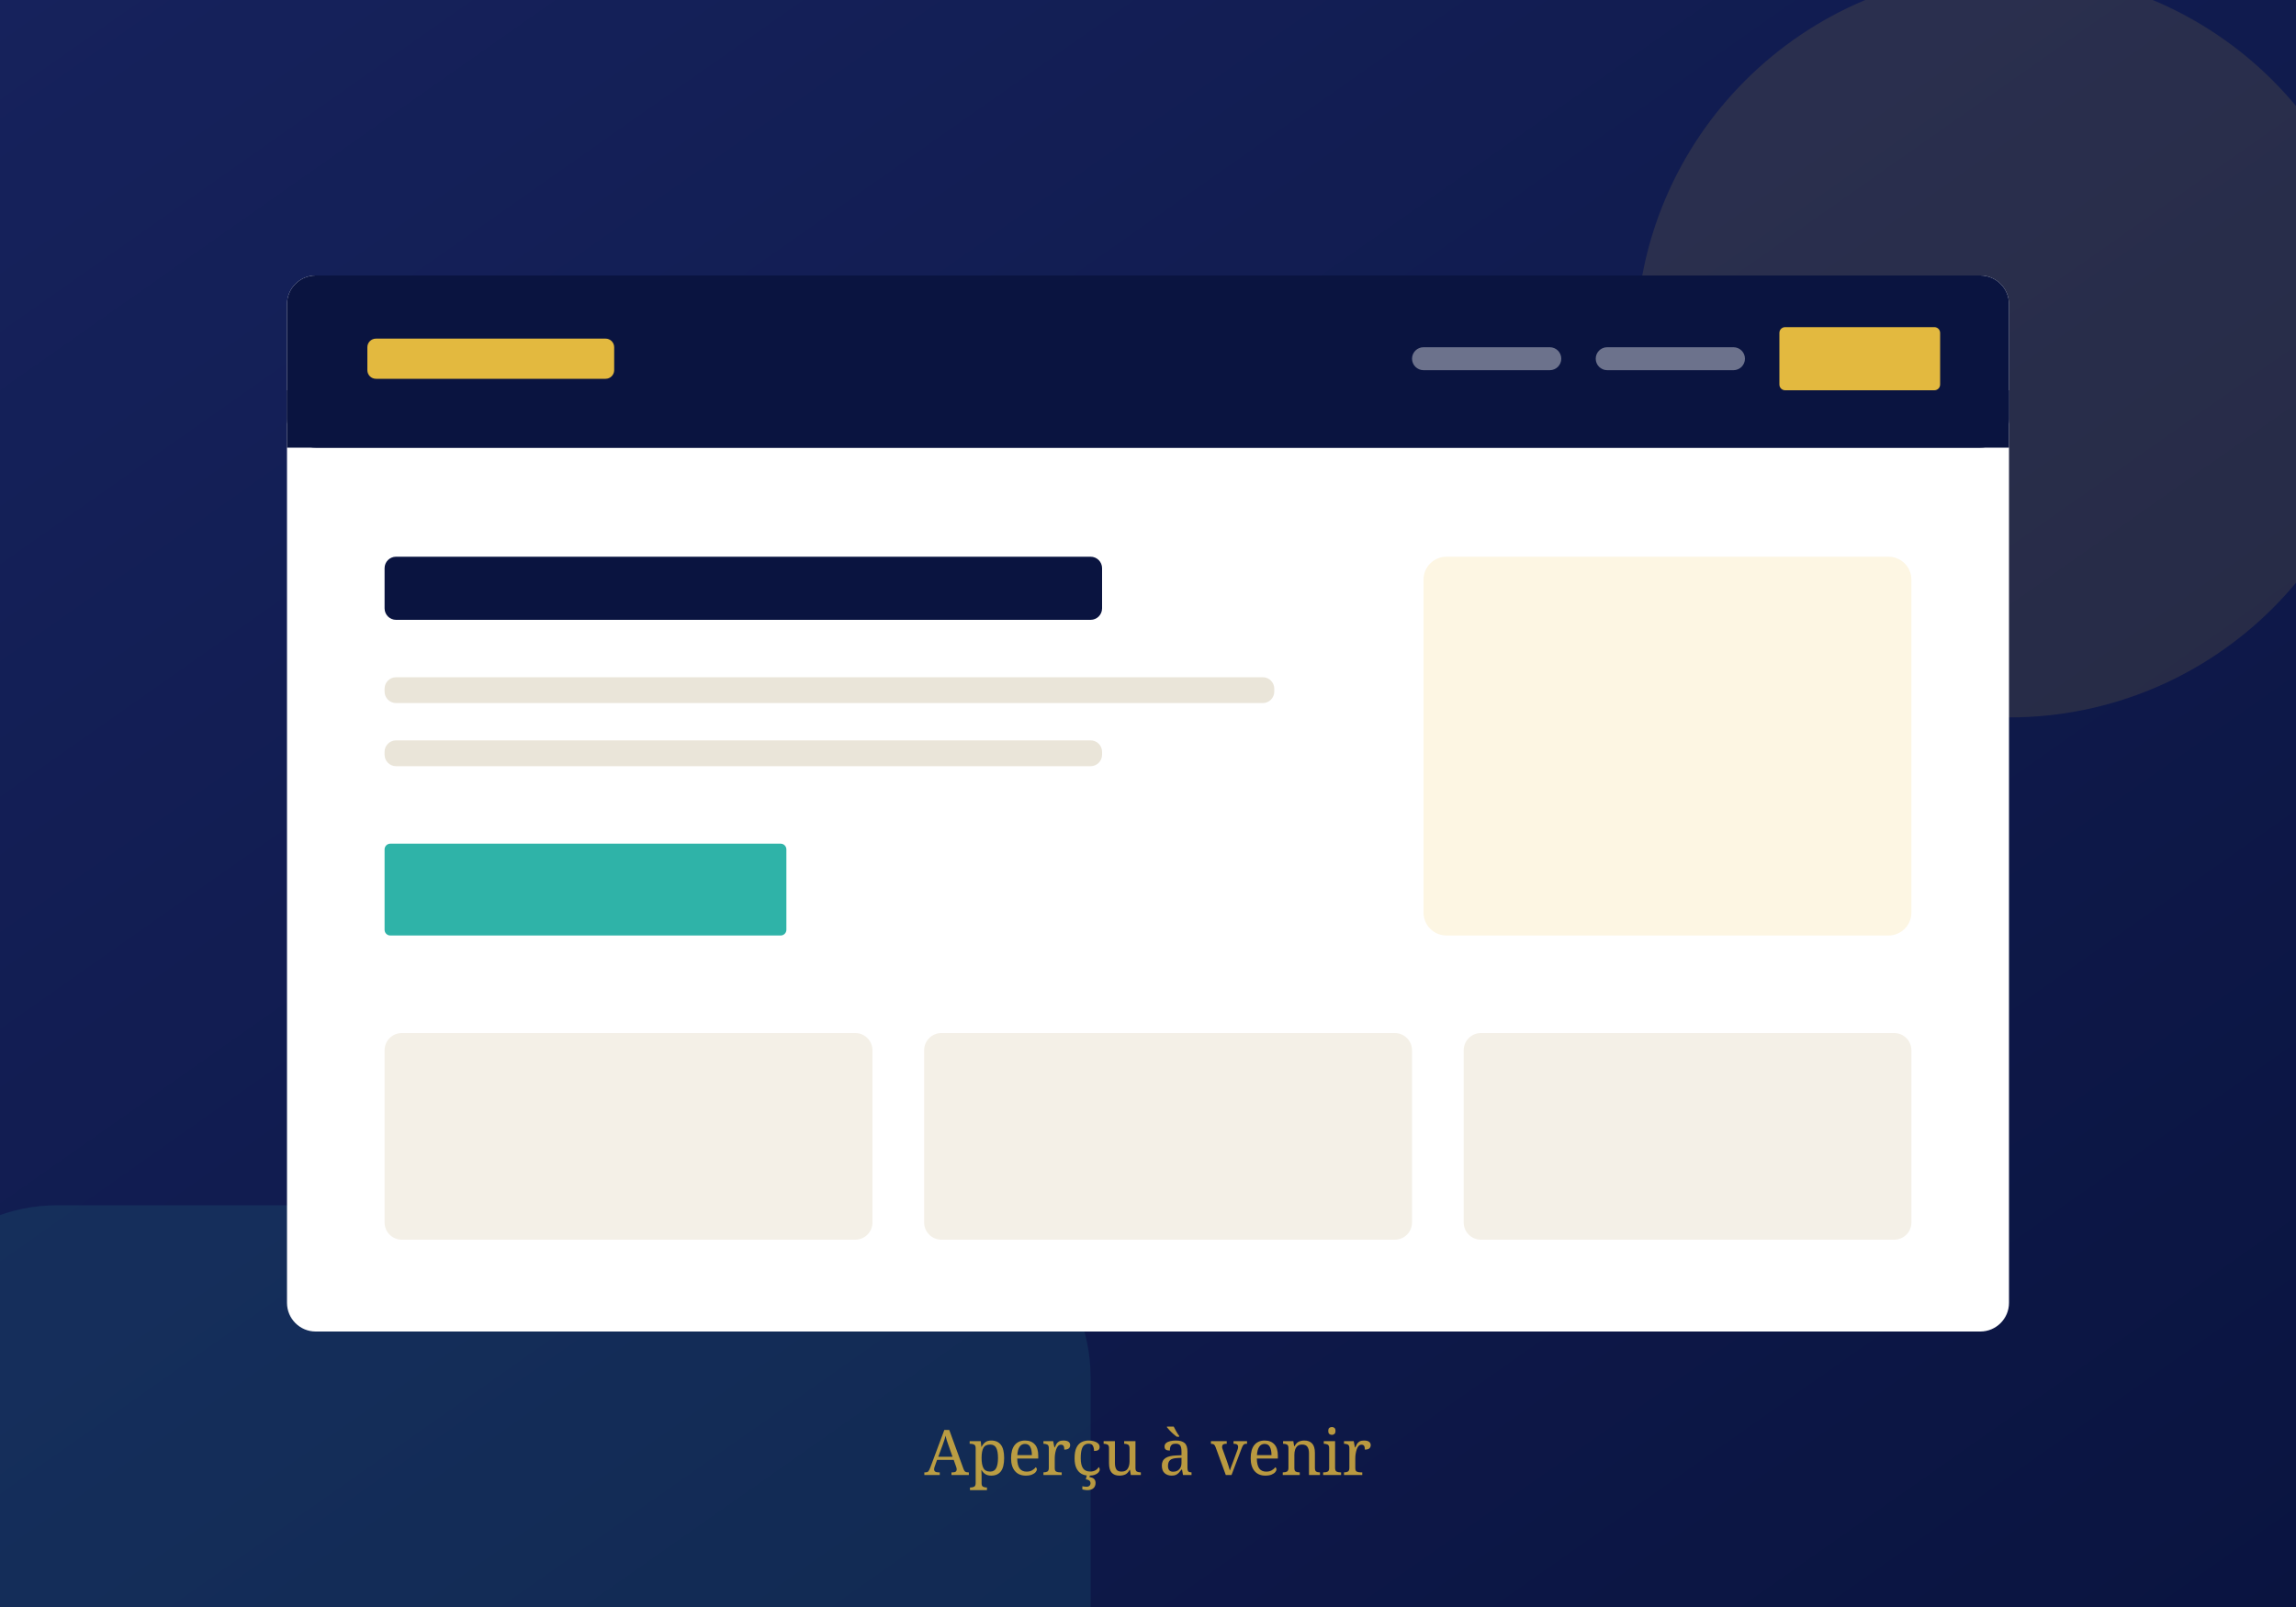
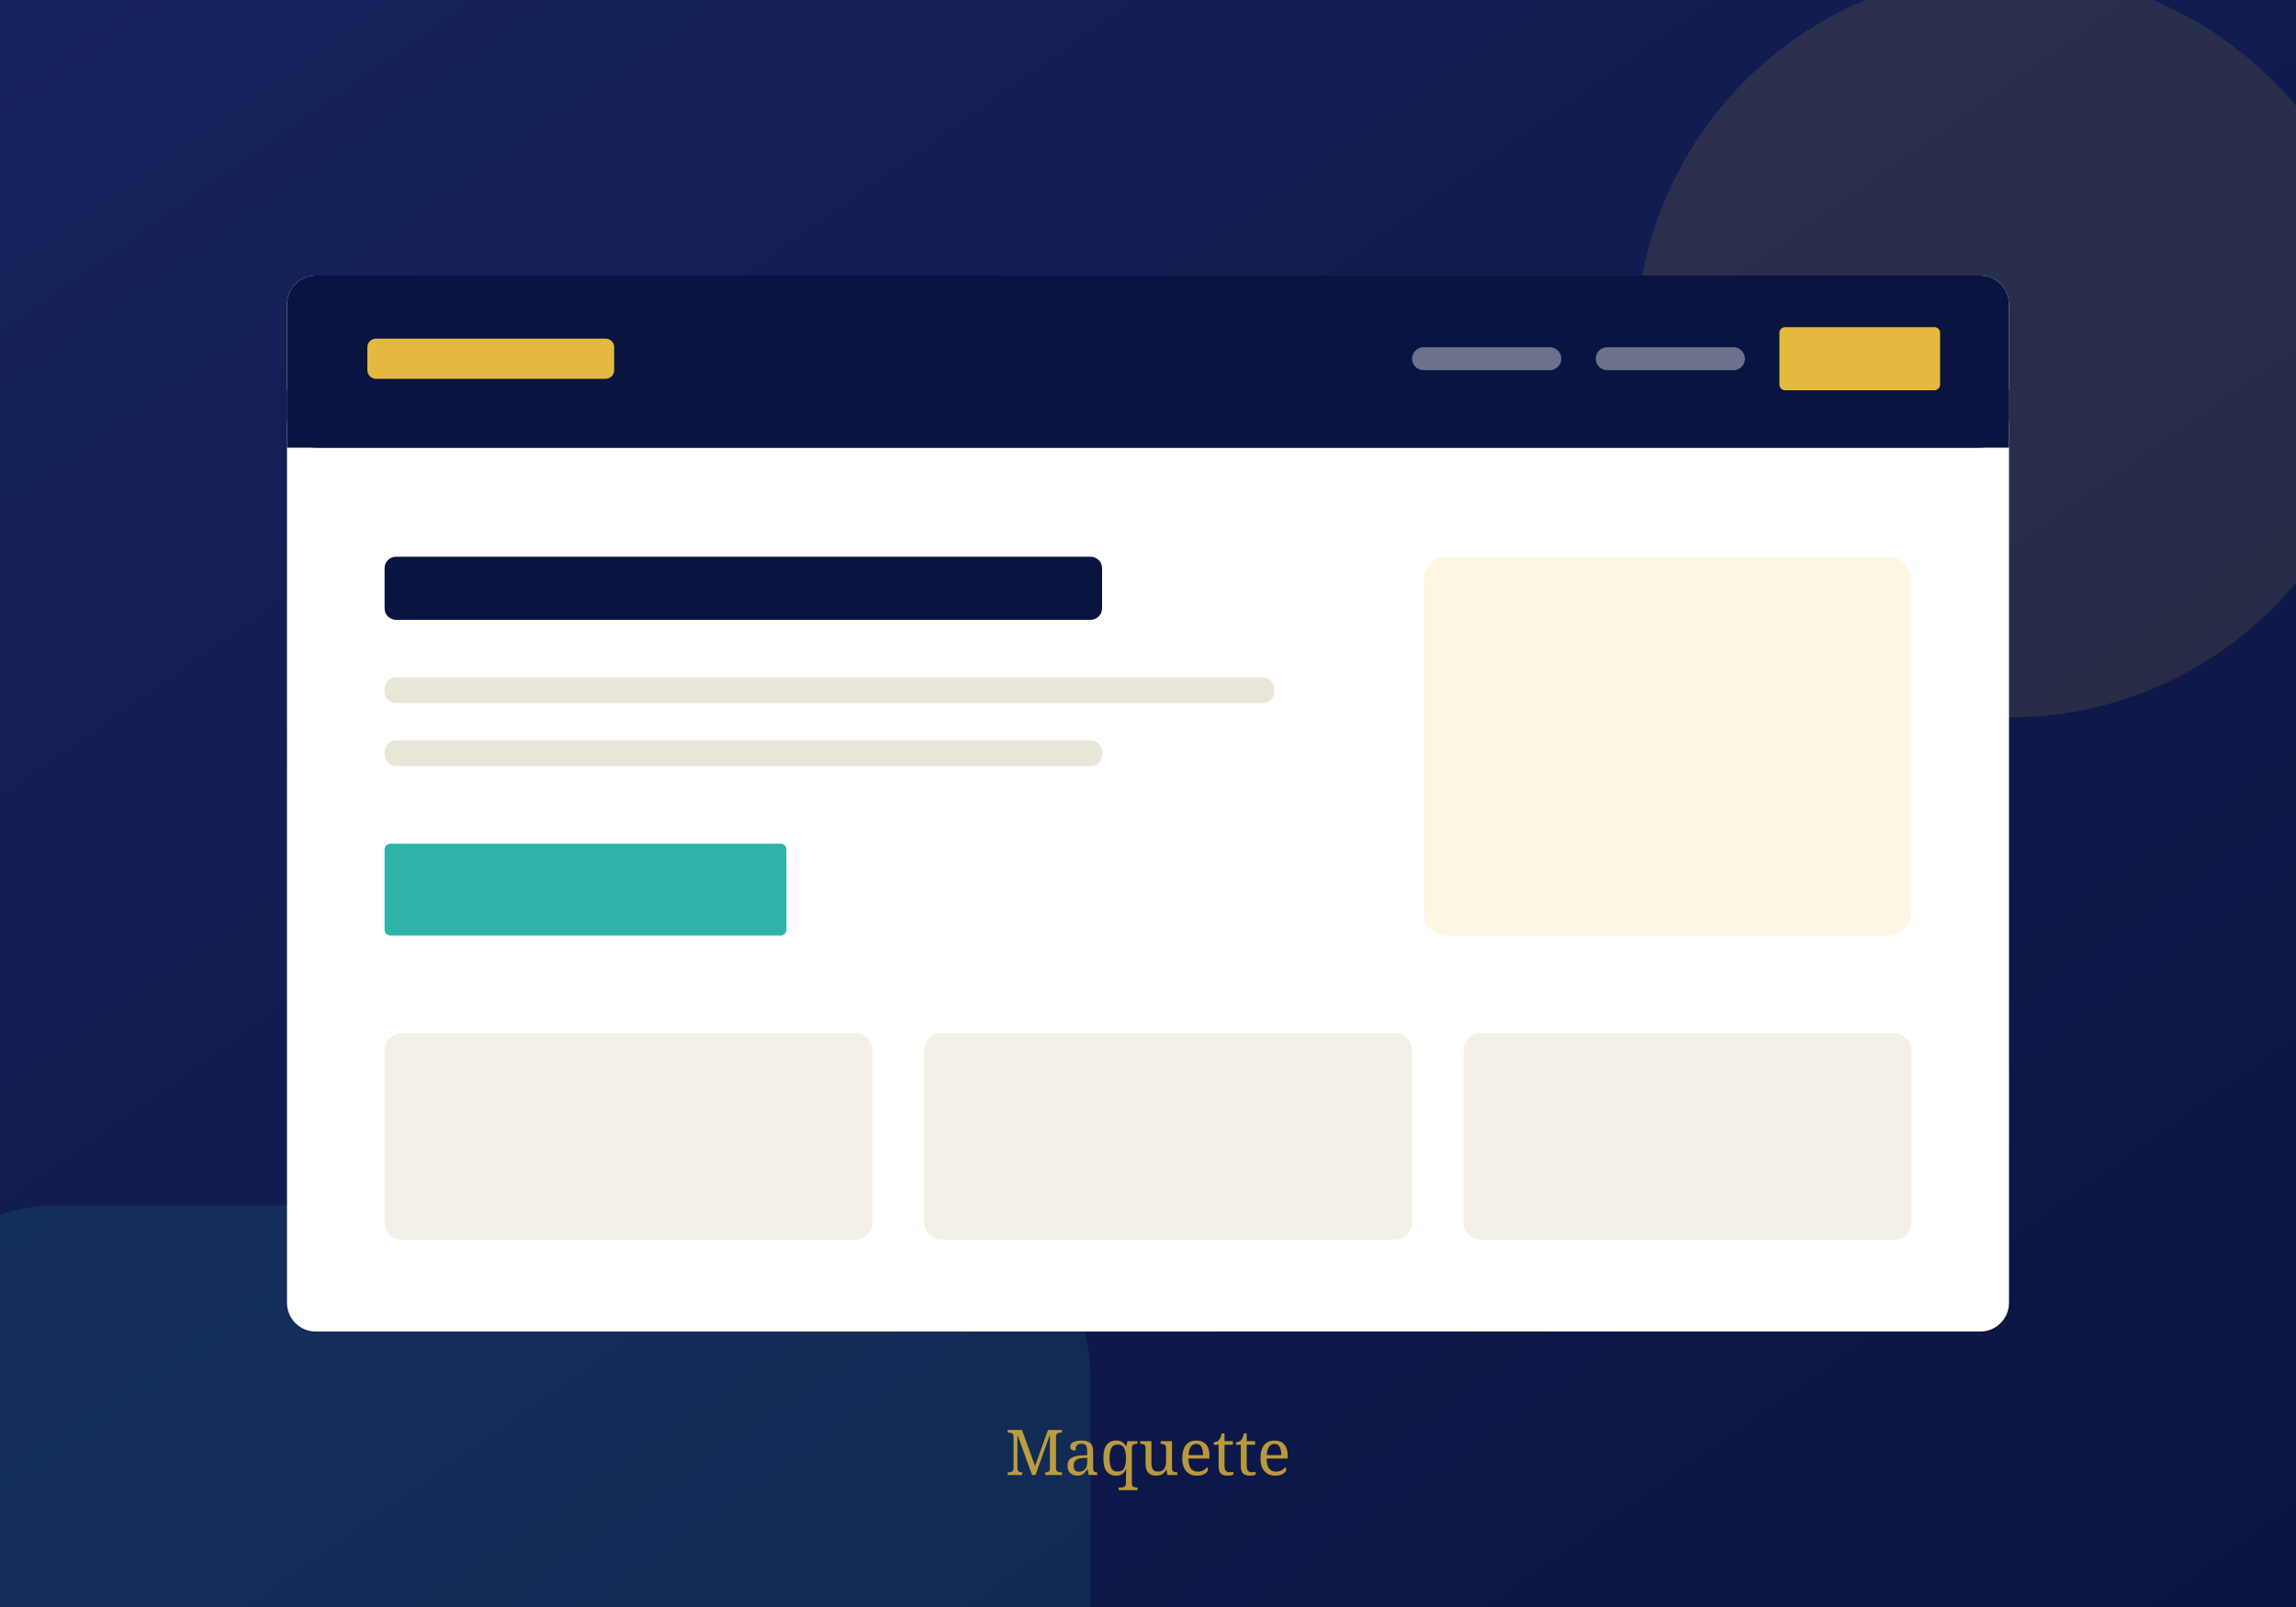
<svg xmlns="http://www.w3.org/2000/svg" viewBox="0 0 800 560" role="img" aria-label="Aperçu de projet - placeholder">
  <defs>
    <linearGradient id="p3" x1="0" y1="0" x2="1" y2="1">
      <stop offset="0%" stop-color="#16225c" />
      <stop offset="100%" stop-color="#0a1440" />
    </linearGradient>
  </defs>
  <rect width="800" height="560" fill="url(#p3)" />
  <circle cx="700" cy="120" r="130" fill="#e3b93f" opacity="0.12" />
  <rect x="-40" y="420" width="420" height="220" rx="60" fill="#2fb3a8" opacity="0.12" />
  <g transform="translate(100 96)">
    <rect width="600" height="368" rx="10" fill="#ffffff" />
    <rect x="0" y="0" width="600" height="60" rx="10" fill="#0a1440" />
    <rect x="0" y="40" width="600" height="20" fill="#0a1440" />
    <rect x="28" y="22" width="86" height="14" rx="3" fill="#e3b93f" />
    <rect x="392" y="25" width="52" height="8" rx="4" fill="#ffffff" opacity="0.4" />
    <rect x="456" y="25" width="52" height="8" rx="4" fill="#ffffff" opacity="0.4" />
    <rect x="520" y="18" width="56" height="22" rx="2" fill="#e3b93f" />
    <rect x="34" y="98" width="250" height="22" rx="4" fill="#0a1440" />
    <rect x="34" y="140" width="310" height="9" rx="4" fill="#eae5d9" />
    <rect x="34" y="162" width="250" height="9" rx="4" fill="#eae5d9" />
    <rect x="34" y="198" width="140" height="32" rx="2" fill="#2fb3a8" />
    <rect x="396" y="98" width="170" height="132" rx="8" fill="#fdf6e3" />
    <rect x="34" y="264" width="170" height="72" rx="6" fill="#f4f0e7" />
    <rect x="222" y="264" width="170" height="72" rx="6" fill="#f4f0e7" />
    <rect x="410" y="264" width="156" height="72" rx="6" fill="#f4f0e7" />
  </g>
  <text x="400" y="514" text-anchor="middle" font-family="Georgia, serif" font-size="22" fill="#e3b93f" opacity="0.8">
-     Aperçu à venir
+     Maquette
  </text>
</svg>
